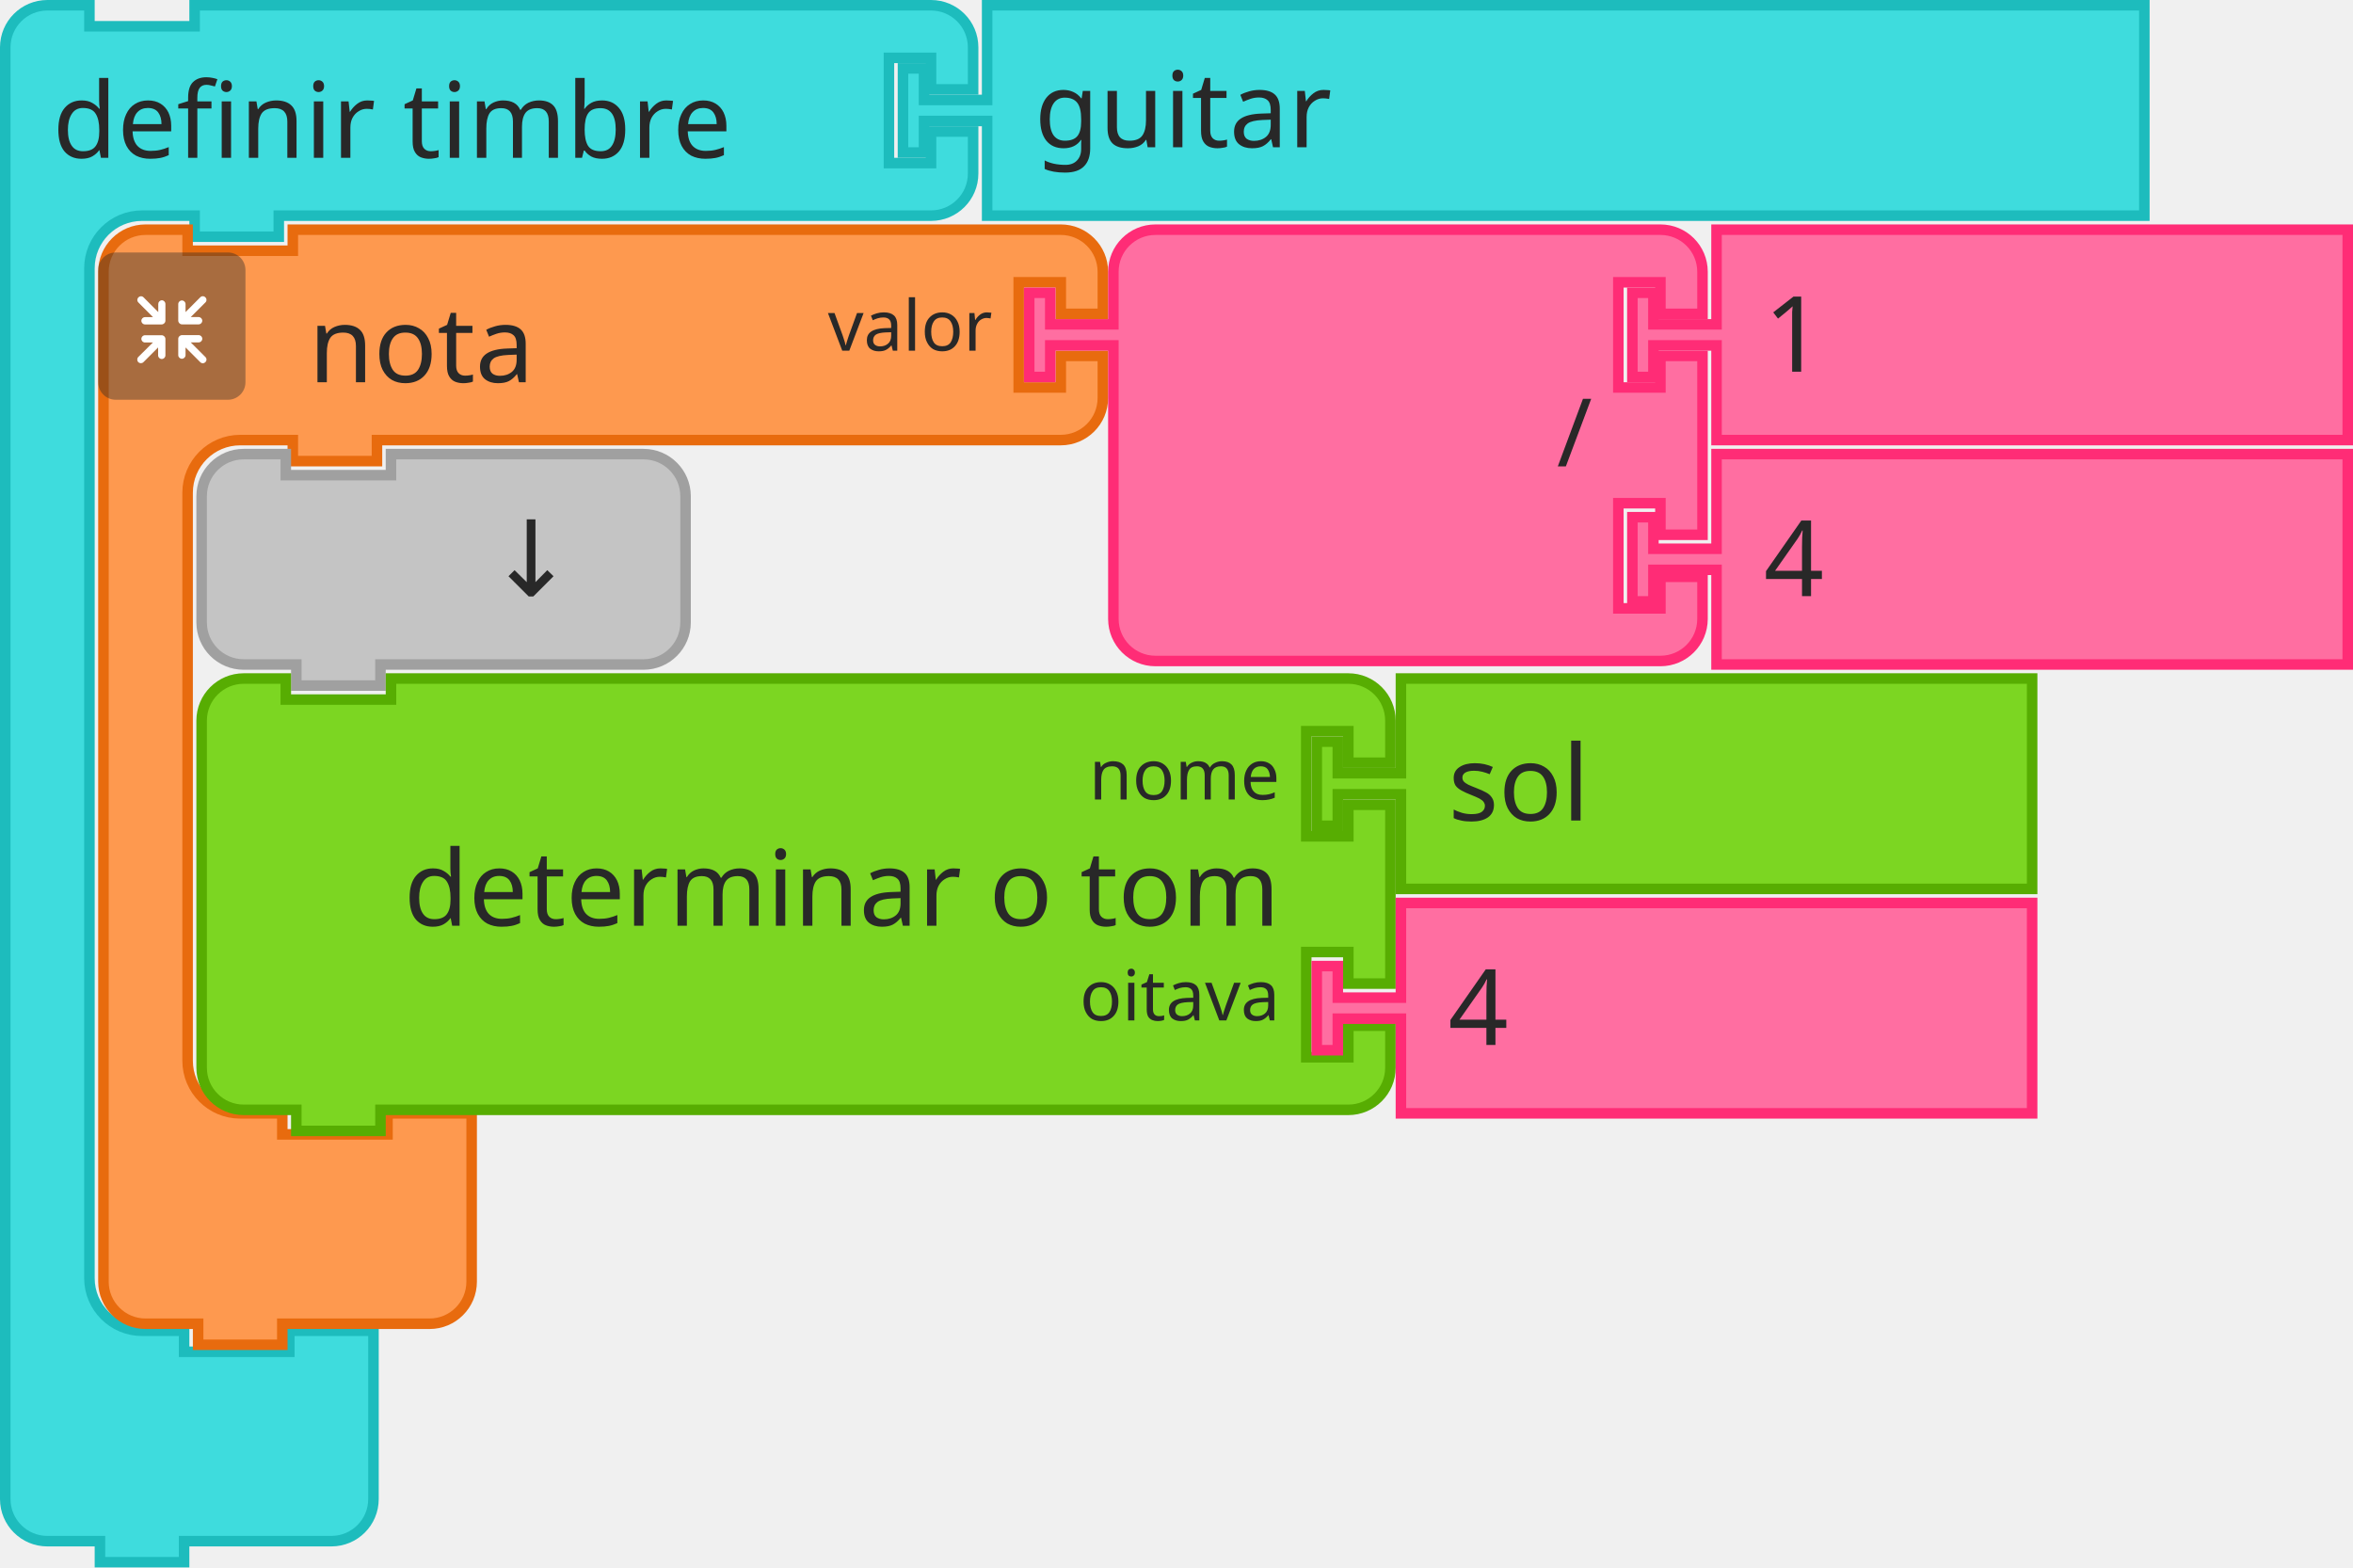
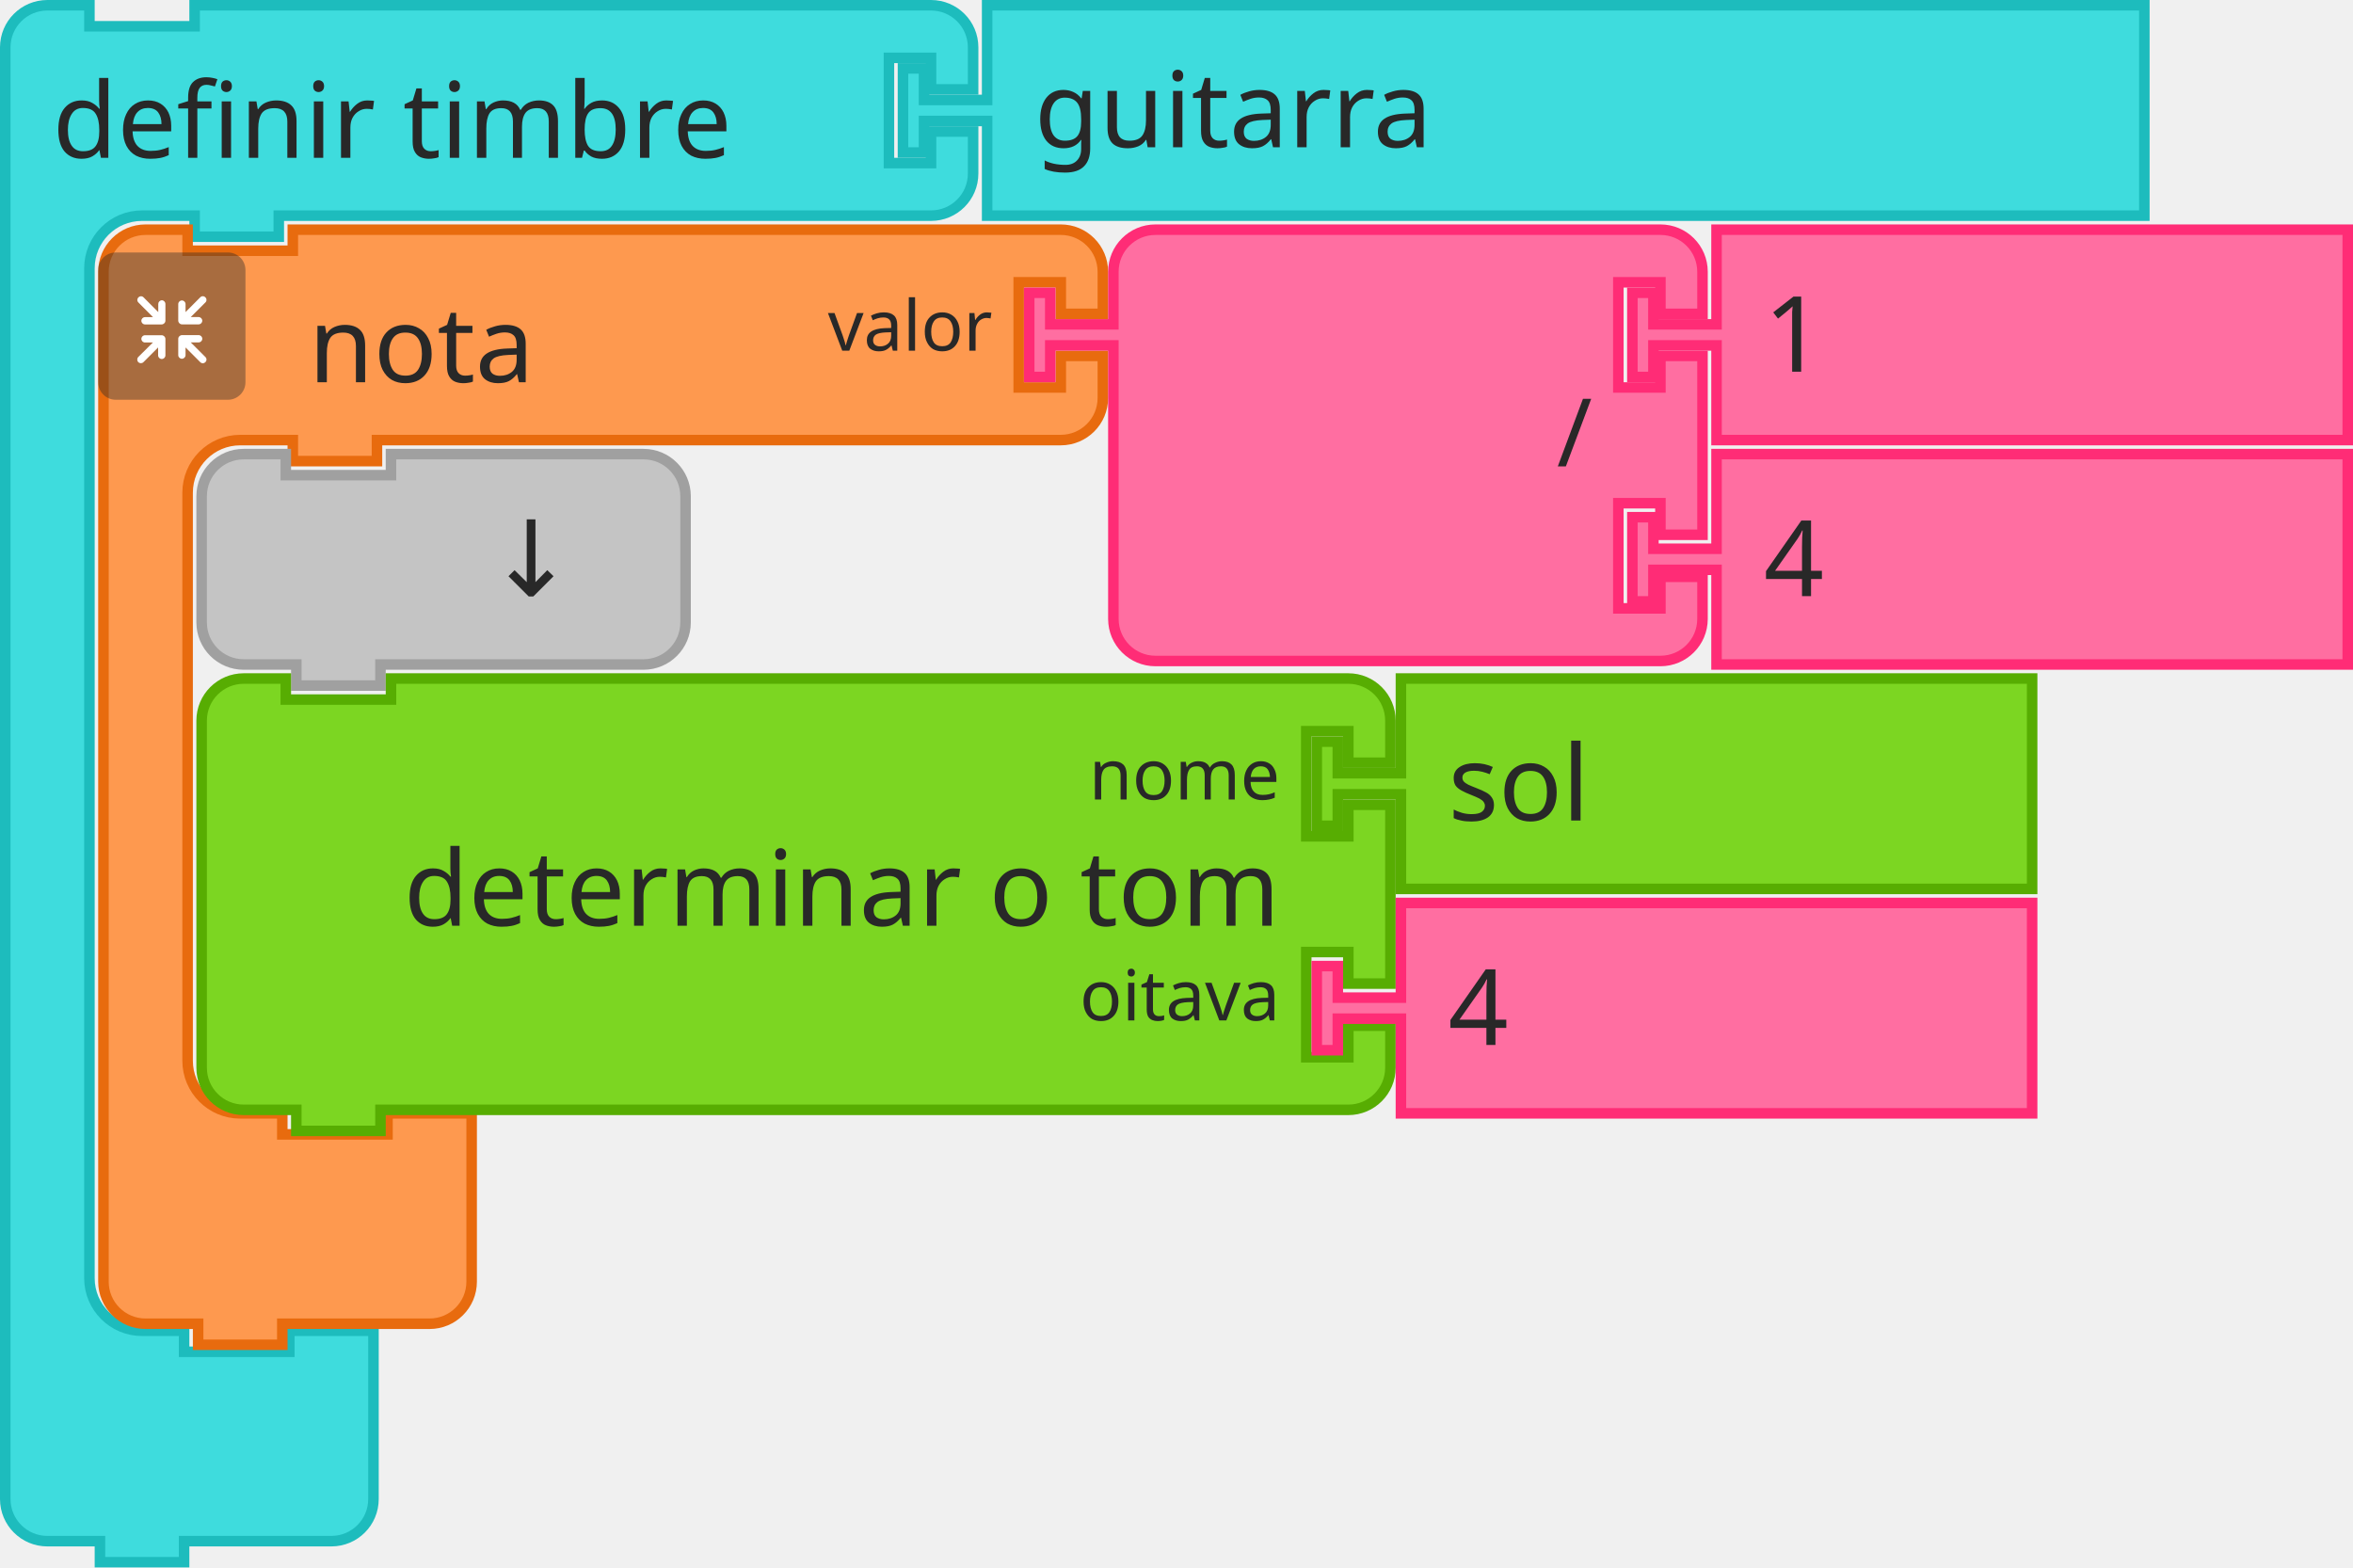
<svg xmlns="http://www.w3.org/2000/svg" id="svg578" version="1.1" height="223.5" width="335.5">
  <defs id="defs582" />
  <g id="g446">
    <g id="g444" transform="scale(1.5)">
      <path id="path434" style="fill:#3edcdd;fill-opacity:1;stroke:#1dbcbd;stroke-width:1;stroke-linecap:round;stroke-opacity:1" d="m 0.5,8.5 v -4 a 4,4 90 0 1 4,-4 h 4 v 2 h 10 v -2 h 9 57 4 a 4,4 90 0 1 4,4 v 4 h -4 v -3 h -4 v 10 h 4 v -3 h 4 v 4 a 4,4 90 0 1 -4,4 h -4 -57 -1 v 2 h -8 v -2 h -1 -4 a 5,5 90 0 0 -5,5 v 4 4 84 4 a 5,5 90 0 0 5,5 h 4 v 2 h 10 v -2 h 8 v 6 6 4 a 4,4 90 0 1 -4,4 h -4 -9 -1 v 2 h -8 v -2 h -1 -4 a 4,4 90 0 1 -4,-4 v -4 z" />
      <text id="text438" style="font-size:10px;font-family:sans-serif;text-anchor:start;fill:#282828">
        <tspan id="tspan436" y="15" x="5">definir timbre</tspan>
      </text>
      <text id="text442" style="font-size:6.667px;font-family:sans-serif;text-anchor:end;fill:#282828">
        <tspan id="tspan440" y="12" x="82" />
      </text>
    </g>
  </g>
  <g id="g456" transform="translate(128)">
    <g id="g454" transform="scale(1.5)">
      <path id="path448" style="fill:#3edcdd;fill-opacity:1;stroke:#1dbcbd;stroke-width:1;stroke-linecap:round;stroke-opacity:1" d="m 8.5,0.5 h 110 v 20 H 8.5 v -8 -1 h -6 v 3 h -2 v -8 h 2 v 3 h 6 v -1 z" />
      <text id="text452" style="font-size:10px;font-family:sans-serif;text-anchor:start;fill:#282828">
-         <tspan id="tspan450" y="14" x="13">guitar</tspan>
+         <tspan id="tspan450" y="14" x="13">guitarra</tspan>
      </text>
    </g>
  </g>
  <g transform="translate(-1074,-161)" id="g490">
    <g id="g470" transform="translate(1088,193)">
      <g id="g468" transform="scale(1.5)">
        <path id="path458" style="fill:#fe994f;fill-opacity:1;stroke:#e86b0e;stroke-width:1;stroke-linecap:round;stroke-opacity:1" d="m 0.5,8.5 v -4 a 4,4 90 0 1 4,-4 h 4 v 2 h 10 v -2 h 9 60 4 a 4,4 90 0 1 4,4 v 4 h -4 v -3 h -4 v 10 h 4 v -3 h 4 v 4 a 4,4 90 0 1 -4,4 h -4 -60 -1 v 2 h -8 v -2 h -1 -4 a 5,5 90 0 0 -5,5 v 4 4 42 4 a 5,5 90 0 0 5,5 h 4 v 2 h 10 v -2 h 8 v 6 6 4 a 4,4 90 0 1 -4,4 h -4 -9 -1 v 2 h -8 v -2 h -1 -4 a 4,4 90 0 1 -4,-4 v -4 z" />
        <text id="text462" style="font-size:10px;font-family:sans-serif;text-anchor:start;fill:#282828">
          <tspan id="tspan460" y="15" x="20">nota</tspan>
        </text>
        <text id="text466" style="font-size:6.667px;font-family:sans-serif;text-anchor:end;fill:#282828">
          <tspan id="tspan464" y="12" x="85">valor</tspan>
        </text>
      </g>
    </g>
    <g id="g488" transform="matrix(0.5,0,0,0.5,1088,197)">
      <g id="g486" style="isolation:isolate">
        <g data-name="レイヤー 2" id="g484">
          <g id="g482">
            <rect y="0" x="0" id="rect472" style="opacity:0.4;mix-blend-mode:multiply;fill:#292929" ry="5" rx="5" height="42" width="42" />
            <path id="path474" style="fill:#ffffff" d="m 30.56,29.8 -4.17,-4.16 h 2.26 a 1.035,1.035 0 1 0 0,-2.07 h -4.71 a 1.08,1.08 0 0 0 -1.11,1 v 0 c 0,0 0,0 0,0.06 v 4.64 0 a 1.04,1.04 0 1 0 2.08,0 v -2.19 l 4.19,4.19 a 1,1 0 0 0 1.46,0 1,1 0 0 0 0,-1.47 z" />
            <path id="path476" style="fill:#ffffff" d="m 19.17,24.6 a 1.08,1.08 0 0 0 -1.11,-1 h -4.71 a 1.035,1.035 0 1 0 0,2.07 h 2.25 l -4.16,4.13 a 1.039,1.039 0 0 0 1.47,1.47 l 4.18,-4.19 v 2.26 a 1.04,1.04 0 1 0 2.08,0 V 24.7 c 0,0 0,0 0,-0.06 a 0.08,0.08 0 0 1 0,-0.04 z" />
            <path id="path478" style="fill:#ffffff" d="m 23.94,20.5 h 4.7 a 1.04,1.04 0 1 0 0,-2.08 h -2.25 l 4.17,-4.16 a 1,1 0 0 0 0,-1.47 1,1 0 0 0 -1.46,0 L 24.91,17 v -2.28 a 1.04,1.04 0 1 0 -2.08,0 v 4.64 a 0.43,0.43 0 0 0 0,0.05 v 0.05 a 1.09,1.09 0 0 0 1.11,1.04 z" />
            <path id="path480" style="fill:#ffffff" d="m 18.13,13.62 a 1.08,1.08 0 0 0 -1,1.09 V 17 l -4.18,-4.19 a 1,1 0 0 0 -1.47,0 1,1 0 0 0 0,1.46 l 4.16,4.17 h -2.29 a 1.04,1.04 0 1 0 0,2.08 h 4.71 a 1.09,1.09 0 0 0 1.11,-1 c 0,0 0,0 0,-0.06 v -4.75 a 1.07,1.07 0 0 0 -1.04,-1.09 z" />
          </g>
        </g>
      </g>
    </g>
  </g>
  <g id="g508" transform="translate(146,32)">
    <g id="g506" transform="scale(1.5)">
      <path id="path492" style="fill:#ff6ea1;fill-opacity:1;stroke:#ff2c76;stroke-width:1;stroke-linecap:round;stroke-opacity:1" d="m 8.5,8.5 v -4 a 4,4 90 0 1 4,-4 h 4 10 30 4 a 4,4 90 0 1 4,4 v 4 h -4 v -3 h -4 v 10 h 4 v -3 h 4 v 17 h -4 v -3 h -4 v 10 h 4 v -3 h 4 v 4 a 4,4 90 0 1 -4,4 h -4 -30 -10 -4 a 4,4 90 0 1 -4,-4 v -4 -21 -1 h -6 v 3 h -2 v -8 h 2 v 3 h 6 z" />
      <text id="text496" style="font-size:9px;font-family:sans-serif;text-anchor:end;fill:#282828">
        <tspan id="tspan494" y="23" x="54">/</tspan>
      </text>
      <text id="text500" style="font-size:6px;font-family:sans-serif;text-anchor:end;fill:#282828">
        <tspan id="tspan498" y="12" x="54" />
      </text>
      <text id="text504" style="font-size:6px;font-family:sans-serif;text-anchor:end;fill:#282828">
        <tspan id="tspan502" y="33" x="54" />
      </text>
    </g>
  </g>
  <g id="g518" transform="translate(232,32)">
    <g id="g516" transform="scale(1.5)">
      <path id="path510" style="fill:#ff6ea1;fill-opacity:1;stroke:#ff2c76;stroke-width:1;stroke-linecap:round;stroke-opacity:1" d="m 8.5,0.5 h 60 v 20 h -60 v -8 -1 h -6 v 3 h -2 v -8 h 2 v 3 h 6 v -1 z" />
      <text id="text514" style="font-size:10px;font-family:sans-serif;text-anchor:start;fill:#282828">
        <tspan id="tspan512" y="14" x="13">1</tspan>
      </text>
    </g>
  </g>
  <g id="g528" transform="translate(232,64)">
    <g id="g526" transform="scale(1.5)">
      <path id="path520" style="fill:#ff6ea1;fill-opacity:1;stroke:#ff2c76;stroke-width:1;stroke-linecap:round;stroke-opacity:1" d="m 8.5,0.5 h 60 v 20 h -60 v -8 -1 h -6 v 3 h -2 v -8 h 2 v 3 h 6 v -1 z" />
      <text id="text524" style="font-size:10px;font-family:sans-serif;text-anchor:start;fill:#282828">
        <tspan id="tspan522" y="14" x="13">4</tspan>
      </text>
    </g>
  </g>
  <g id="g538" transform="translate(28,64)">
    <g id="g536" transform="scale(1.5)">
      <path id="path530" style="fill:#c4c4c4;fill-opacity:1;stroke:#a0a0a0;stroke-width:1;stroke-linecap:round;stroke-opacity:1" d="m 0.5,8.5 v -4 a 4,4 90 0 1 4,-4 h 4 v 2 h 10 v -2 h 20 4 a 4,4 90 0 1 4,4 v 4 4 4 a 4,4 90 0 1 -4,4 h -4 -20 -1 v 2 h -8 v -2 h -1 -4 a 4,4 90 0 1 -4,-4 v -4 z" />
      <text id="text534" style="font-size:10px;font-family:sans-serif;text-anchor:end;fill:#282828">
        <tspan id="tspan532" y="14" x="36">↓</tspan>
      </text>
    </g>
  </g>
  <g id="g556" transform="translate(28,96)">
    <g id="g554" transform="scale(1.5)">
      <path id="path540" style="fill:#7cd622;fill-opacity:1;stroke:#57ad02;stroke-width:1;stroke-linecap:round;stroke-opacity:1" d="m 0.5,8.5 v -4 a 4,4 90 0 1 4,-4 h 4 v 2 h 10 v -2 h 87 4 a 4,4 90 0 1 4,4 v 4 h -4 v -3 h -4 v 10 h 4 v -3 h 4 v 17 h -4 v -3 h -4 v 10 h 4 v -3 h 4 v 4 a 4,4 90 0 1 -4,4 h -4 -87 -1 v 2 h -8 v -2 h -1 -4 a 4,4 90 0 1 -4,-4 v -4 -21 z" />
      <text id="text544" style="font-size:10px;font-family:sans-serif;text-anchor:end;fill:#282828">
        <tspan id="tspan542" y="24" x="103">determinar o tom</tspan>
      </text>
      <text id="text548" style="font-size:6.667px;font-family:sans-serif;text-anchor:end;fill:#282828">
        <tspan id="tspan546" y="12" x="103">nome</tspan>
      </text>
      <text id="text552" style="font-size:6.667px;font-family:sans-serif;text-anchor:end;fill:#282828">
        <tspan id="tspan550" y="33" x="103">oitava</tspan>
      </text>
    </g>
  </g>
  <g id="g566" transform="translate(187,96)">
    <g id="g564" transform="scale(1.5)">
      <path id="path558" style="fill:#7cd622;fill-opacity:1;stroke:#57ad02;stroke-width:1;stroke-linecap:round;stroke-opacity:1" d="m 8.5,0.5 h 60 v 20 h -60 v -8 -1 h -6 v 3 h -2 v -8 h 2 v 3 h 6 v -1 z" />
      <text id="text562" style="font-size:10px;font-family:sans-serif;text-anchor:start;fill:#282828">
        <tspan id="tspan560" y="14" x="13">sol</tspan>
      </text>
    </g>
  </g>
  <g id="g576" transform="translate(187,128)">
    <g id="g574" transform="scale(1.5)">
      <path id="path568" style="fill:#ff6ea1;fill-opacity:1;stroke:#ff2c76;stroke-width:1;stroke-linecap:round;stroke-opacity:1" d="m 8.5,0.5 h 60 v 20 h -60 v -8 -1 h -6 v 3 h -2 v -8 h 2 v 3 h 6 v -1 z" />
      <text id="text572" style="font-size:10px;font-family:sans-serif;text-anchor:start;fill:#282828">
        <tspan id="tspan570" y="14" x="13">4</tspan>
      </text>
    </g>
  </g>
</svg>
